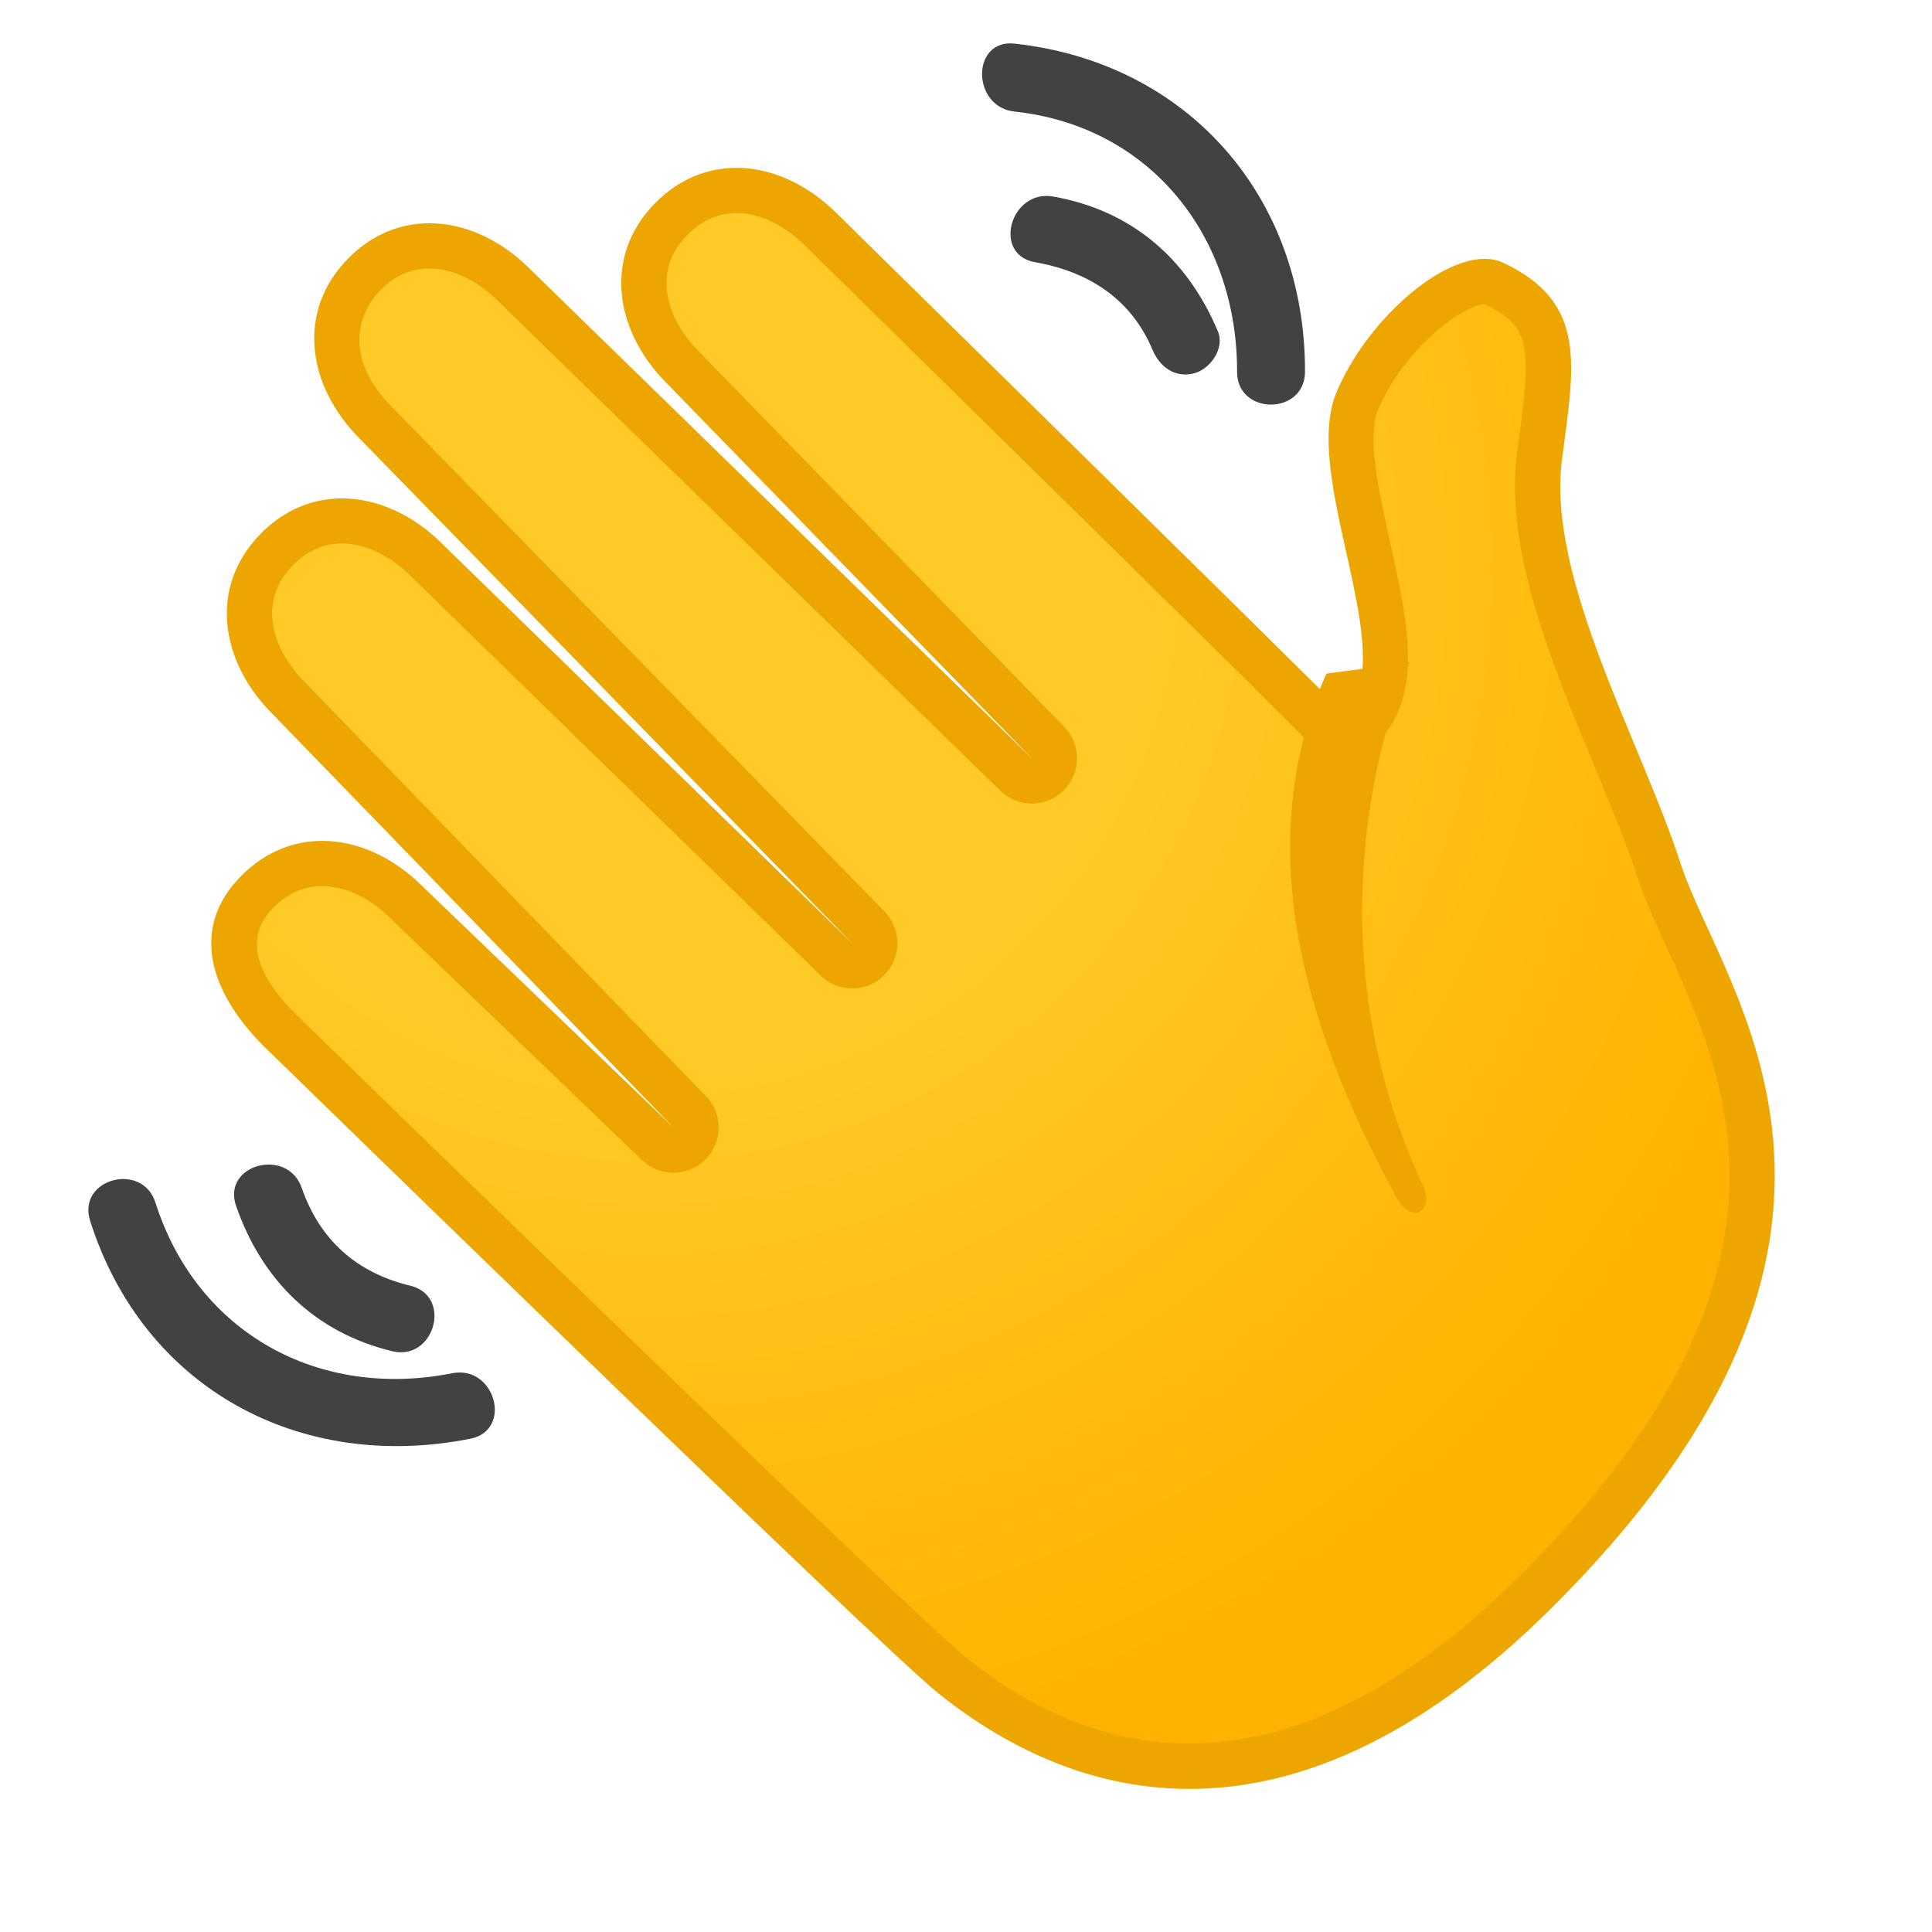
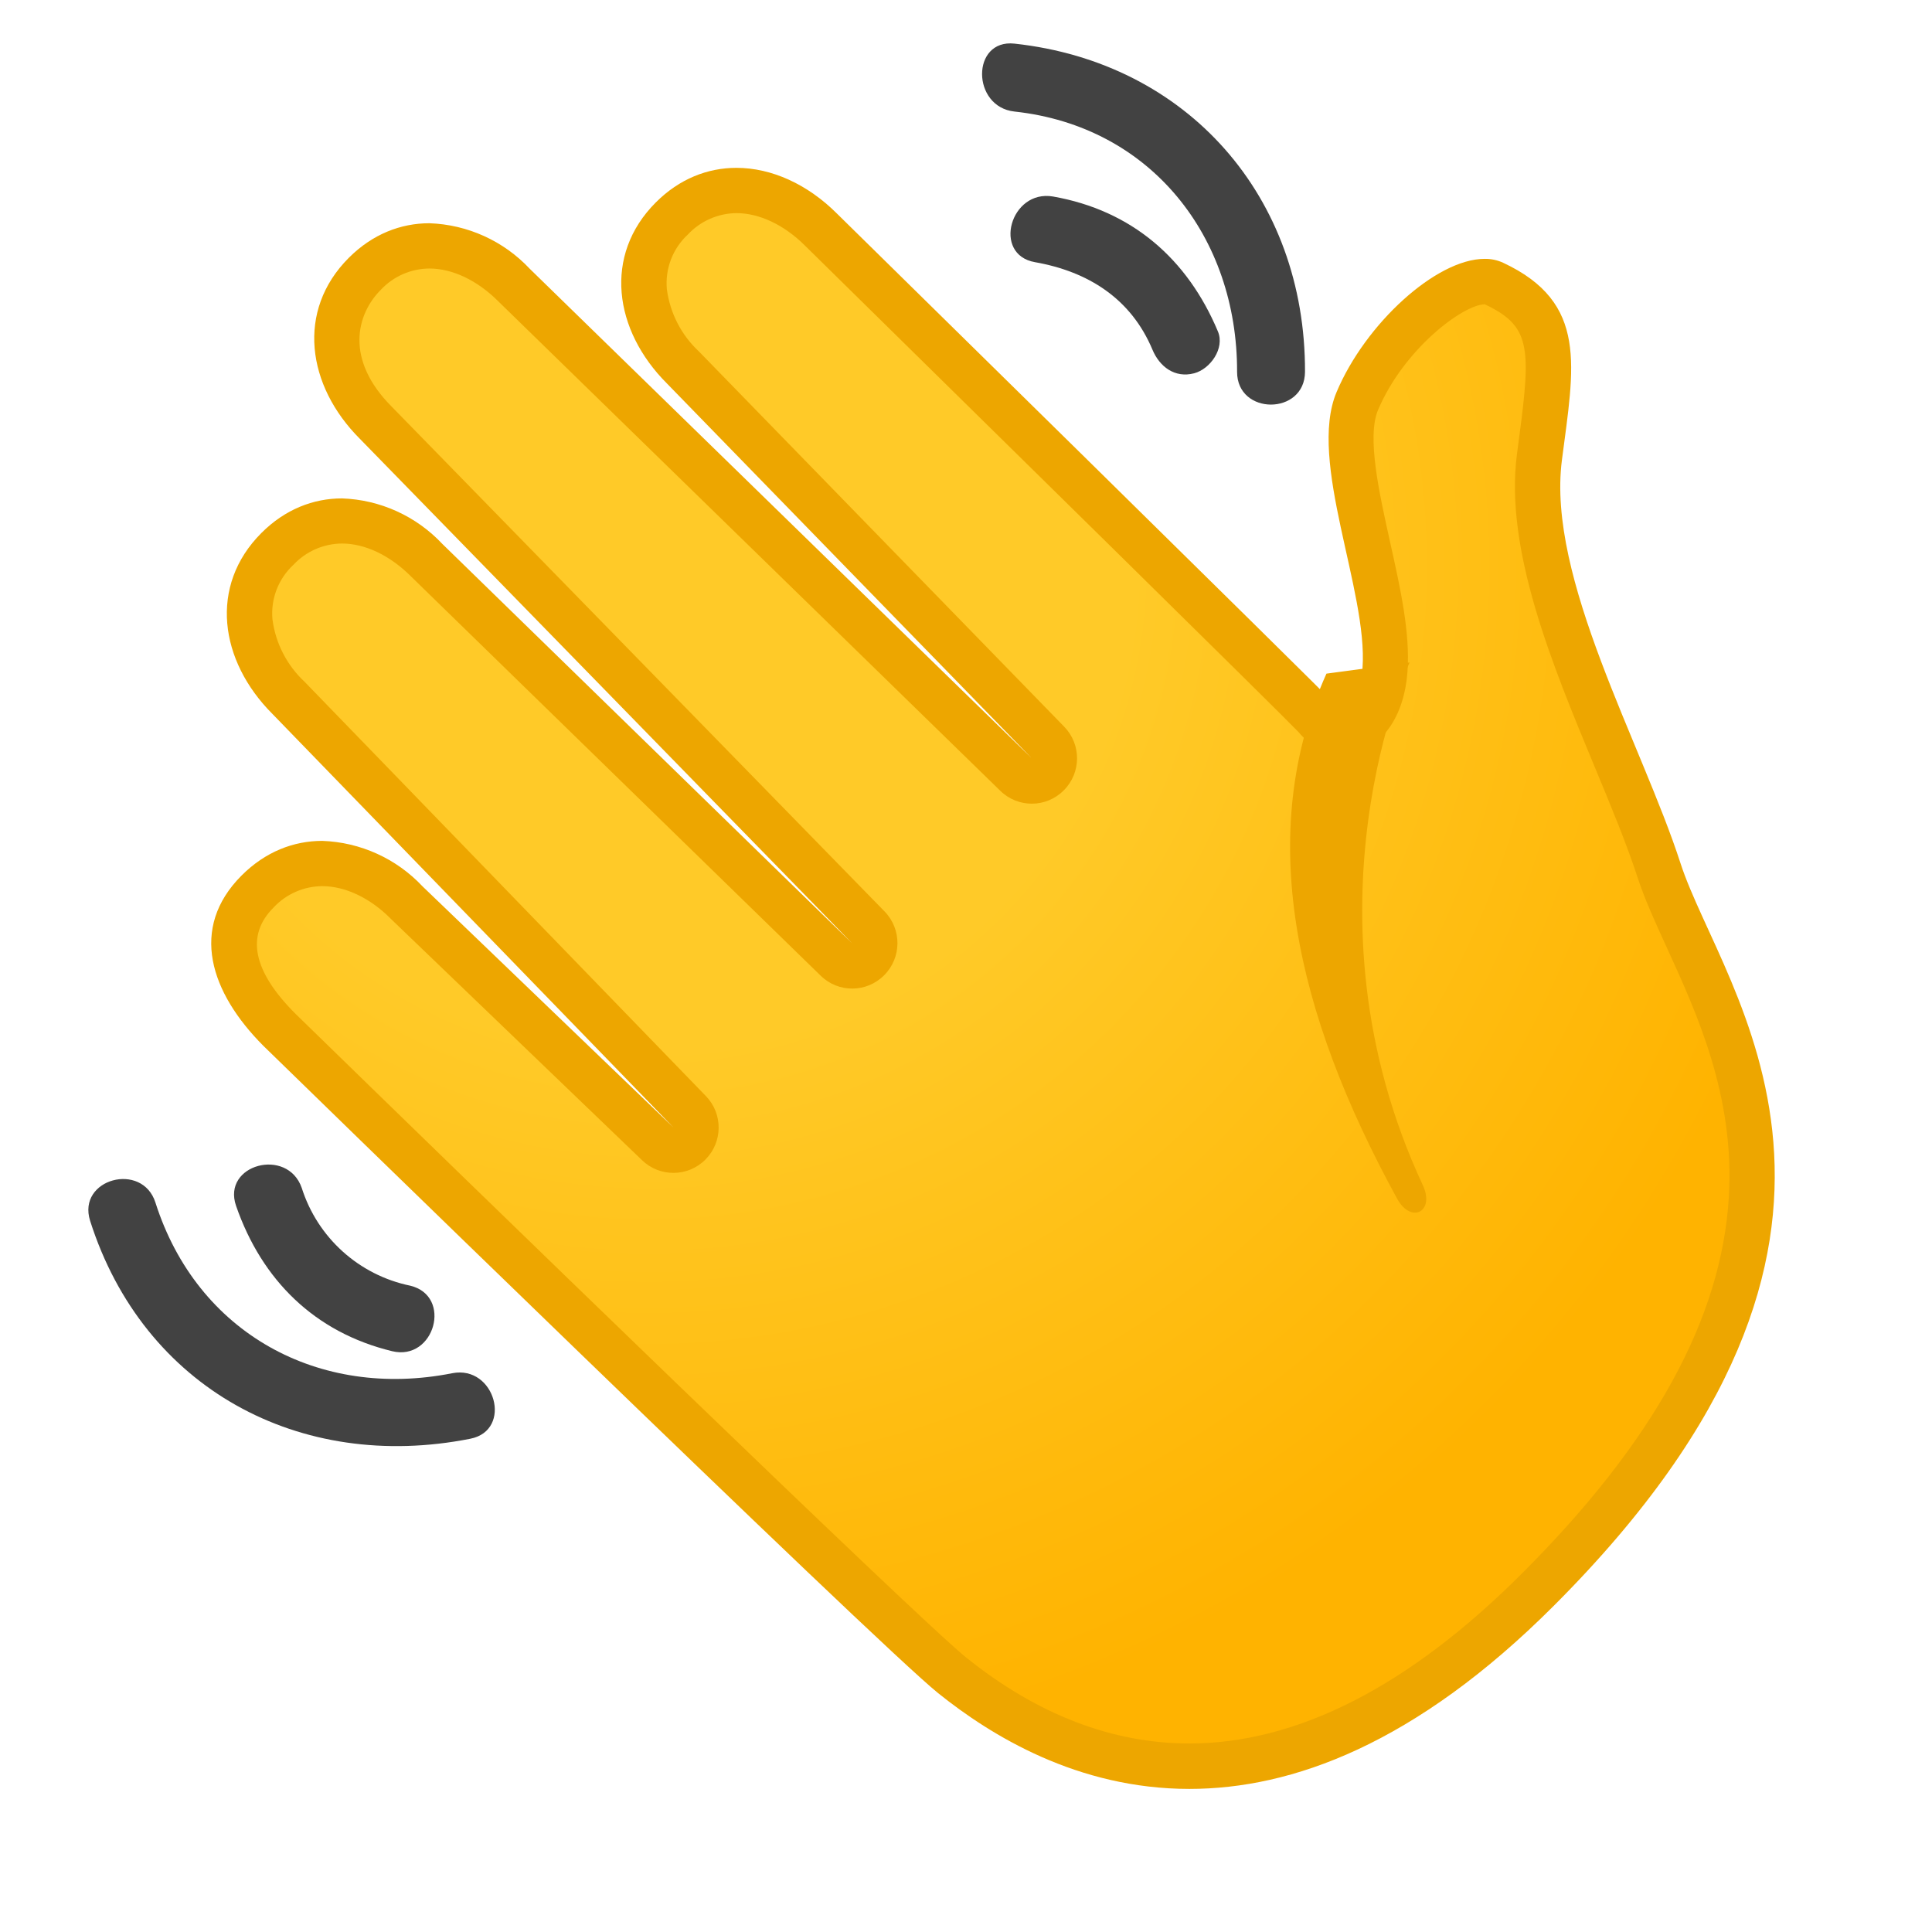
- <svg xmlns="http://www.w3.org/2000/svg" width="128" height="128" viewBox="0 0 128 128" fill="none">
-   <path d="M78.8 117C73.35 117 68.07 114.99 63.09 111C59.14 107.83 18.9 68.6 18.49 68.21C16.87 66.59 15.85 64.91 15.57 63.37C15.28 61.77 15.77 60.37 17.07 59.07C18.28 57.86 19.76 57.22 21.35 57.22C23.29 57.22 25.28 58.14 26.94 59.81L43.57 75.79C43.86 76.07 44.24 76.21 44.61 76.21C45 76.21 45.38 76.06 45.67 75.77C46.25 75.19 46.25 74.25 45.68 73.67L19.13 46.25C16.47 43.59 15.22 39.52 18.38 36.36C19.59 35.15 21.07 34.51 22.66 34.51C24.6 34.51 26.59 35.43 28.25 37.1L55.41 63.58C55.7 63.86 56.08 64.01 56.46 64.01C56.84 64.01 57.23 63.86 57.52 63.57C58.1 62.99 58.11 62.05 57.53 61.46L24.91 28.02C23.4 26.51 22.49 24.7 22.33 22.94C22.18 21.15 22.81 19.49 24.16 18.14C25.37 16.93 26.85 16.29 28.44 16.29C30.38 16.29 32.37 17.21 34.03 18.87L67.3 51.31C67.59 51.59 67.97 51.74 68.35 51.74C68.73 51.74 69.12 51.59 69.41 51.3C69.99 50.72 70 49.78 69.42 49.19L45.26 24.36C43.74 22.84 42.83 21.04 42.68 19.28C42.53 17.49 43.16 15.83 44.51 14.48C45.72 13.27 47.2 12.63 48.79 12.63C50.73 12.63 52.72 13.55 54.38 15.22C63.24 23.92 86.37 46.67 87.15 47.51C87.77 48.26 88.48 48.43 88.95 48.43C90.69 48.43 91.61 46.4 91.76 44.39C91.93 42.05 91.31 39.26 90.65 36.31C89.83 32.63 88.98 28.82 89.92 26.59C91.77 22.21 96.05 18.67 98.35 18.67C98.58 18.67 98.78 18.71 98.95 18.79C103.09 20.73 102.94 23.22 102.14 29.17L101.99 30.32C101.22 36.24 104.31 43.67 107.03 50.23C108.14 52.9 109.19 55.43 109.92 57.69C110.36 59.06 111.03 60.52 111.81 62.21C115.96 71.29 122.24 85 101.9 105.34C94.13 113.08 86.36 117 78.8 117V117Z" fill="url(#paint0_radial)" />
-   <path d="M48.79 14.12C50.31 14.12 51.96 14.9 53.34 16.28C65.9 28.63 84.85 47.26 86.03 48.5C87.1 49.73 88.31 49.92 88.95 49.92C91.29 49.92 93.02 47.74 93.25 44.48C93.43 41.92 92.79 39.03 92.11 35.97C91.38 32.68 90.54 28.95 91.3 27.16C93 23.14 96.91 20.19 98.37 20.16C101.36 21.58 101.46 22.92 100.65 28.96L100.5 30.11C99.68 36.43 102.85 44.06 105.64 50.78C106.74 53.42 107.77 55.92 108.49 58.12C108.96 59.57 109.68 61.14 110.44 62.8C112.44 67.18 114.94 72.63 114.54 79.31C114.06 87.35 109.58 95.51 100.83 104.25C93.36 111.72 85.95 115.51 78.8 115.51C73.7 115.51 68.73 113.6 64.03 109.83C60.8 107.24 30.82 78.13 19.57 67.16C16.75 64.34 16.27 61.97 18.13 60.12C19.07 59.18 20.15 58.71 21.35 58.71C22.87 58.71 24.52 59.49 25.88 60.86L25.92 60.9L42.53 76.86C43.11 77.42 43.86 77.7 44.61 77.7C45.38 77.7 46.15 77.4 46.74 76.82C47.89 75.66 47.91 73.79 46.77 72.62L20.18 45.17C18.93 43.92 18.17 42.45 18.05 41.03C17.93 39.67 18.4 38.46 19.44 37.42C20.38 36.48 21.46 36.01 22.66 36.01C24.18 36.01 25.83 36.79 27.22 38.18L54.37 64.64C54.95 65.21 55.71 65.49 56.46 65.49C57.23 65.49 58 65.2 58.58 64.61C59.74 63.45 59.75 61.57 58.61 60.39L25.96 26.95C22.83 23.82 23.61 20.82 25.23 19.2C26.17 18.26 27.25 17.79 28.45 17.79C29.97 17.79 31.62 18.57 33.01 19.96L66.27 52.39C66.85 52.96 67.61 53.24 68.36 53.24C69.13 53.24 69.9 52.95 70.48 52.36C71.64 51.2 71.65 49.32 70.51 48.15L46.31 23.29C45.06 22.04 44.3 20.57 44.18 19.15C44.06 17.79 44.53 16.58 45.57 15.54C46.51 14.6 47.59 14.12 48.79 14.12V14.12ZM48.79 11.12C46.89 11.12 45.02 11.84 43.45 13.41C39.95 16.91 40.67 21.89 44.18 25.4L68.35 50.23L35.1 17.81C33.16 15.87 30.78 14.79 28.45 14.79C26.55 14.79 24.68 15.51 23.11 17.08C19.61 20.58 20.33 25.56 23.84 29.07L56.46 62.5L29.31 36.04C27.37 34.1 24.99 33.02 22.66 33.02C20.76 33.02 18.89 33.74 17.32 35.31C13.82 38.81 14.54 43.79 18.05 47.3L44.61 74.69L28 58.73C26.06 56.79 23.68 55.71 21.35 55.71C19.45 55.71 17.58 56.43 16.01 58C12.51 61.5 13.94 65.77 17.45 69.29C17.45 69.29 58.1 108.93 62.16 112.18C65.65 114.98 71.38 118.52 78.8 118.52C85.58 118.52 93.77 115.57 102.95 106.38C127.77 81.56 114.11 65.73 111.34 57.2C108.77 49.26 102.47 38.3 103.48 30.49C104.28 24.28 105.25 20.06 99.59 17.41C99.22 17.23 98.8 17.15 98.36 17.15C95.16 17.15 90.46 21.44 88.55 25.98C86.62 30.56 90.64 39.15 90.27 44.26C90.18 45.52 89.67 46.91 88.96 46.91C88.75 46.91 88.52 46.79 88.28 46.5C87.84 45.97 55.45 14.15 55.45 14.15C53.51 12.21 51.12 11.12 48.79 11.12V11.12Z" fill="#EDA600" />
-   <path d="M87.88 44.63C83.11 55.28 85.82 67.1 92.56 79.41C93.49 81.11 95.08 80.28 94.27 78.53C85.77 60.33 93.39 43.89 93.39 43.89L87.88 44.63Z" fill="#EDA600" />
-   <path d="M15.64 79.89C17.35 84.82 20.86 88.28 25.98 89.52C28.79 90.2 30 85.86 27.18 85.18C23.64 84.33 21.19 82.16 19.99 78.7C19.04 75.98 14.69 77.15 15.64 79.89V79.89Z" fill="#424242" />
-   <path d="M5.97 80.88C9.5 91.98 19.85 97.56 31.16 95.32C34 94.76 32.8 90.42 29.96 90.98C21.13 92.73 13.06 88.34 10.3 79.68C9.43 76.93 5.09 78.1 5.97 80.88V80.88Z" fill="#424242" />
-   <path d="M68.57 17.37C72.09 17.99 74.93 19.78 76.35 23.16C76.82 24.29 77.83 25.07 79.12 24.73C80.18 24.45 81.16 23.08 80.69 21.96C78.67 17.14 74.98 13.94 69.77 13.02C66.94 12.53 65.72 16.87 68.57 17.37V17.37Z" fill="#424242" />
-   <path d="M67.21 7.39C76.28 8.37 81.98 15.72 81.96 24.63C81.95 27.53 86.45 27.53 86.46 24.63C86.49 13.06 78.71 4.14 67.21 2.89C64.34 2.58 64.36 7.08 67.21 7.39V7.39Z" fill="#424242" />
+ <svg xmlns="http://www.w3.org/2000/svg" fill="none" viewBox="0 0 128 128">
+   <defs />
+   <path fill="url(#paint0_radial)" d="M78.8 117c-5.45 0-10.73-2.01-15.71-6-3.95-3.17-44.19-42.4-44.6-42.79-1.62-1.62-2.64-3.3-2.92-4.84-.29-1.6.2-3 1.5-4.3a5.98 5.98 0 014.28-1.85c1.94 0 3.93.92 5.59 2.59l16.63 15.98a1.5 1.5 0 002.1-.02 1.5 1.5 0 00.01-2.1L19.13 46.25c-2.66-2.66-3.91-6.73-.75-9.89a5.98 5.98 0 014.28-1.85c1.94 0 3.93.92 5.59 2.59l27.16 26.48a1.5 1.5 0 002.11-.01 1.5 1.5 0 00.01-2.11L24.91 28.02a8.44 8.44 0 01-2.58-5.08 5.94 5.94 0 011.83-4.8 5.98 5.98 0 014.28-1.85c1.94 0 3.93.92 5.59 2.58L67.3 51.31a1.5 1.5 0 002.11-.01 1.5 1.5 0 00.01-2.11L45.26 24.36a8.36 8.36 0 01-2.58-5.08 5.94 5.94 0 011.83-4.8 5.98 5.98 0 014.28-1.85c1.94 0 3.93.92 5.59 2.59 8.86 8.7 31.99 31.45 32.77 32.29.62.75 1.33.92 1.8.92 1.74 0 2.66-2.03 2.81-4.04.17-2.34-.45-5.13-1.11-8.08-.82-3.68-1.67-7.49-.73-9.72 1.85-4.38 6.13-7.92 8.43-7.92.23 0 .43.04.6.12 4.14 1.94 3.99 4.43 3.19 10.38l-.15 1.15c-.77 5.92 2.32 13.35 5.04 19.91 1.11 2.67 2.16 5.2 2.89 7.46a41.91 41.91 0 001.89 4.52c4.15 9.08 10.43 22.79-9.91 43.13C94.13 113.08 86.36 117 78.8 117z" />
+   <path fill="#EDA600" d="M48.79 14.12c1.52 0 3.17.78 4.55 2.16C65.9 28.63 84.85 47.26 86.03 48.5a3.84 3.84 0 002.92 1.42c2.34 0 4.07-2.18 4.3-5.44.18-2.56-.46-5.45-1.14-8.51-.73-3.29-1.57-7.02-.81-8.81 1.7-4.02 5.61-6.97 7.07-7 2.99 1.42 3.09 2.76 2.28 8.8l-.15 1.15c-.82 6.32 2.35 13.95 5.14 20.67 1.1 2.64 2.13 5.14 2.85 7.34.47 1.45 1.19 3.02 1.95 4.68 2 4.38 4.5 9.83 4.1 16.51-.48 8.04-4.96 16.2-13.71 24.94-7.47 7.47-14.88 11.26-22.03 11.26-5.1 0-10.07-1.91-14.77-5.68-3.23-2.59-33.21-31.7-44.46-42.67-2.82-2.82-3.3-5.19-1.44-7.04a4.44 4.44 0 013.22-1.41c1.52 0 3.17.78 4.53 2.15l.04.04 16.61 15.96a2.99 2.99 0 004.21-.04 3 3 0 00.03-4.2L20.18 45.17a6.86 6.86 0 01-2.13-4.14 4.39 4.39 0 011.39-3.61 4.44 4.44 0 013.22-1.41c1.52 0 3.17.78 4.56 2.17l27.15 26.46a2.98 2.98 0 004.21-.03 3.01 3.01 0 00.03-4.22L25.96 26.95c-3.13-3.13-2.35-6.13-.73-7.75a4.44 4.44 0 013.22-1.41c1.52 0 3.17.78 4.56 2.17l33.26 32.43a2.98 2.98 0 004.21-.03 3 3 0 00.03-4.21l-24.2-24.86a6.86 6.86 0 01-2.13-4.14 4.39 4.39 0 011.39-3.61 4.46 4.46 0 013.22-1.42zm0-3c-1.9 0-3.77.72-5.34 2.29-3.5 3.5-2.78 8.48.73 11.99l24.17 24.83L35.1 17.81a9.57 9.57 0 00-6.65-3.02c-1.9 0-3.77.72-5.34 2.29-3.5 3.5-2.78 8.48.73 11.99L56.46 62.5 29.31 36.04a9.57 9.57 0 00-6.65-3.02c-1.9 0-3.77.72-5.34 2.29-3.5 3.5-2.78 8.48.73 11.99l26.56 27.39L28 58.73a9.57 9.57 0 00-6.65-3.02c-1.9 0-3.77.72-5.34 2.29-3.5 3.5-2.07 7.77 1.44 11.29 0 0 40.65 39.64 44.71 42.89 3.49 2.8 9.22 6.34 16.64 6.34 6.78 0 14.97-2.95 24.15-12.14 24.82-24.82 11.16-40.65 8.39-49.18-2.57-7.94-8.87-18.9-7.86-26.71.8-6.21 1.77-10.43-3.89-13.08a2.8 2.8 0 00-1.23-.26c-3.2 0-7.9 4.29-9.81 8.83-1.93 4.58 2.09 13.17 1.72 18.28-.09 1.26-.6 2.65-1.31 2.65-.21 0-.44-.12-.68-.41-.44-.53-32.83-32.35-32.83-32.35-1.94-1.94-4.33-3.03-6.66-3.03z" />
+   <path fill="#EDA600" d="M87.88 44.63c-4.77 10.65-2.06 22.47 4.68 34.78.93 1.7 2.52.87 1.71-.88-8.5-18.2-.88-34.64-.88-34.64l-5.51.74z" />
+   <path fill="#424242" d="M15.64 79.89c1.71 4.93 5.22 8.39 10.34 9.63 2.81.68 4.02-3.66 1.2-4.34a9.57 9.57 0 01-7.19-6.48c-.95-2.72-5.3-1.55-4.35 1.19z" />
+   <path fill="#424242" d="M5.97 80.88c3.53 11.1 13.88 16.68 25.19 14.44 2.84-.56 1.64-4.9-1.2-4.34-8.83 1.75-16.9-2.64-19.66-11.3-.87-2.75-5.21-1.58-4.33 1.2zM68.57 17.37c3.52.62 6.36 2.41 7.78 5.79.47 1.13 1.48 1.91 2.77 1.57 1.06-.28 2.04-1.65 1.57-2.77-2.02-4.82-5.71-8.02-10.92-8.94-2.83-.49-4.05 3.85-1.2 4.35z" />
+   <path fill="#424242" d="M67.21 7.39c9.07.98 14.77 8.33 14.75 17.24-.01 2.9 4.49 2.9 4.5 0 .03-11.57-7.75-20.49-19.25-21.74-2.87-.31-2.85 4.19 0 4.5z" />
  <defs>
-     <radialGradient id="paint0_radial" cx="0" cy="0" r="1" gradientUnits="userSpaceOnUse" gradientTransform="translate(43.3553 37.934) rotate(-45) scale(89.8361)">
-       <stop offset="0.353" stop-color="#FFCA28" />
-       <stop offset="0.872" stop-color="#FFB300" />
+     <radialGradient id="paint0_radial" cx="0" cy="0" r="1" gradientTransform="rotate(-45 67.47 -33.37) scale(89.8361)" gradientUnits="userSpaceOnUse">
+       <stop offset=".35" stop-color="#FFCA28" />
+       <stop offset=".87" stop-color="#FFB300" />
    </radialGradient>
  </defs>
</svg>
